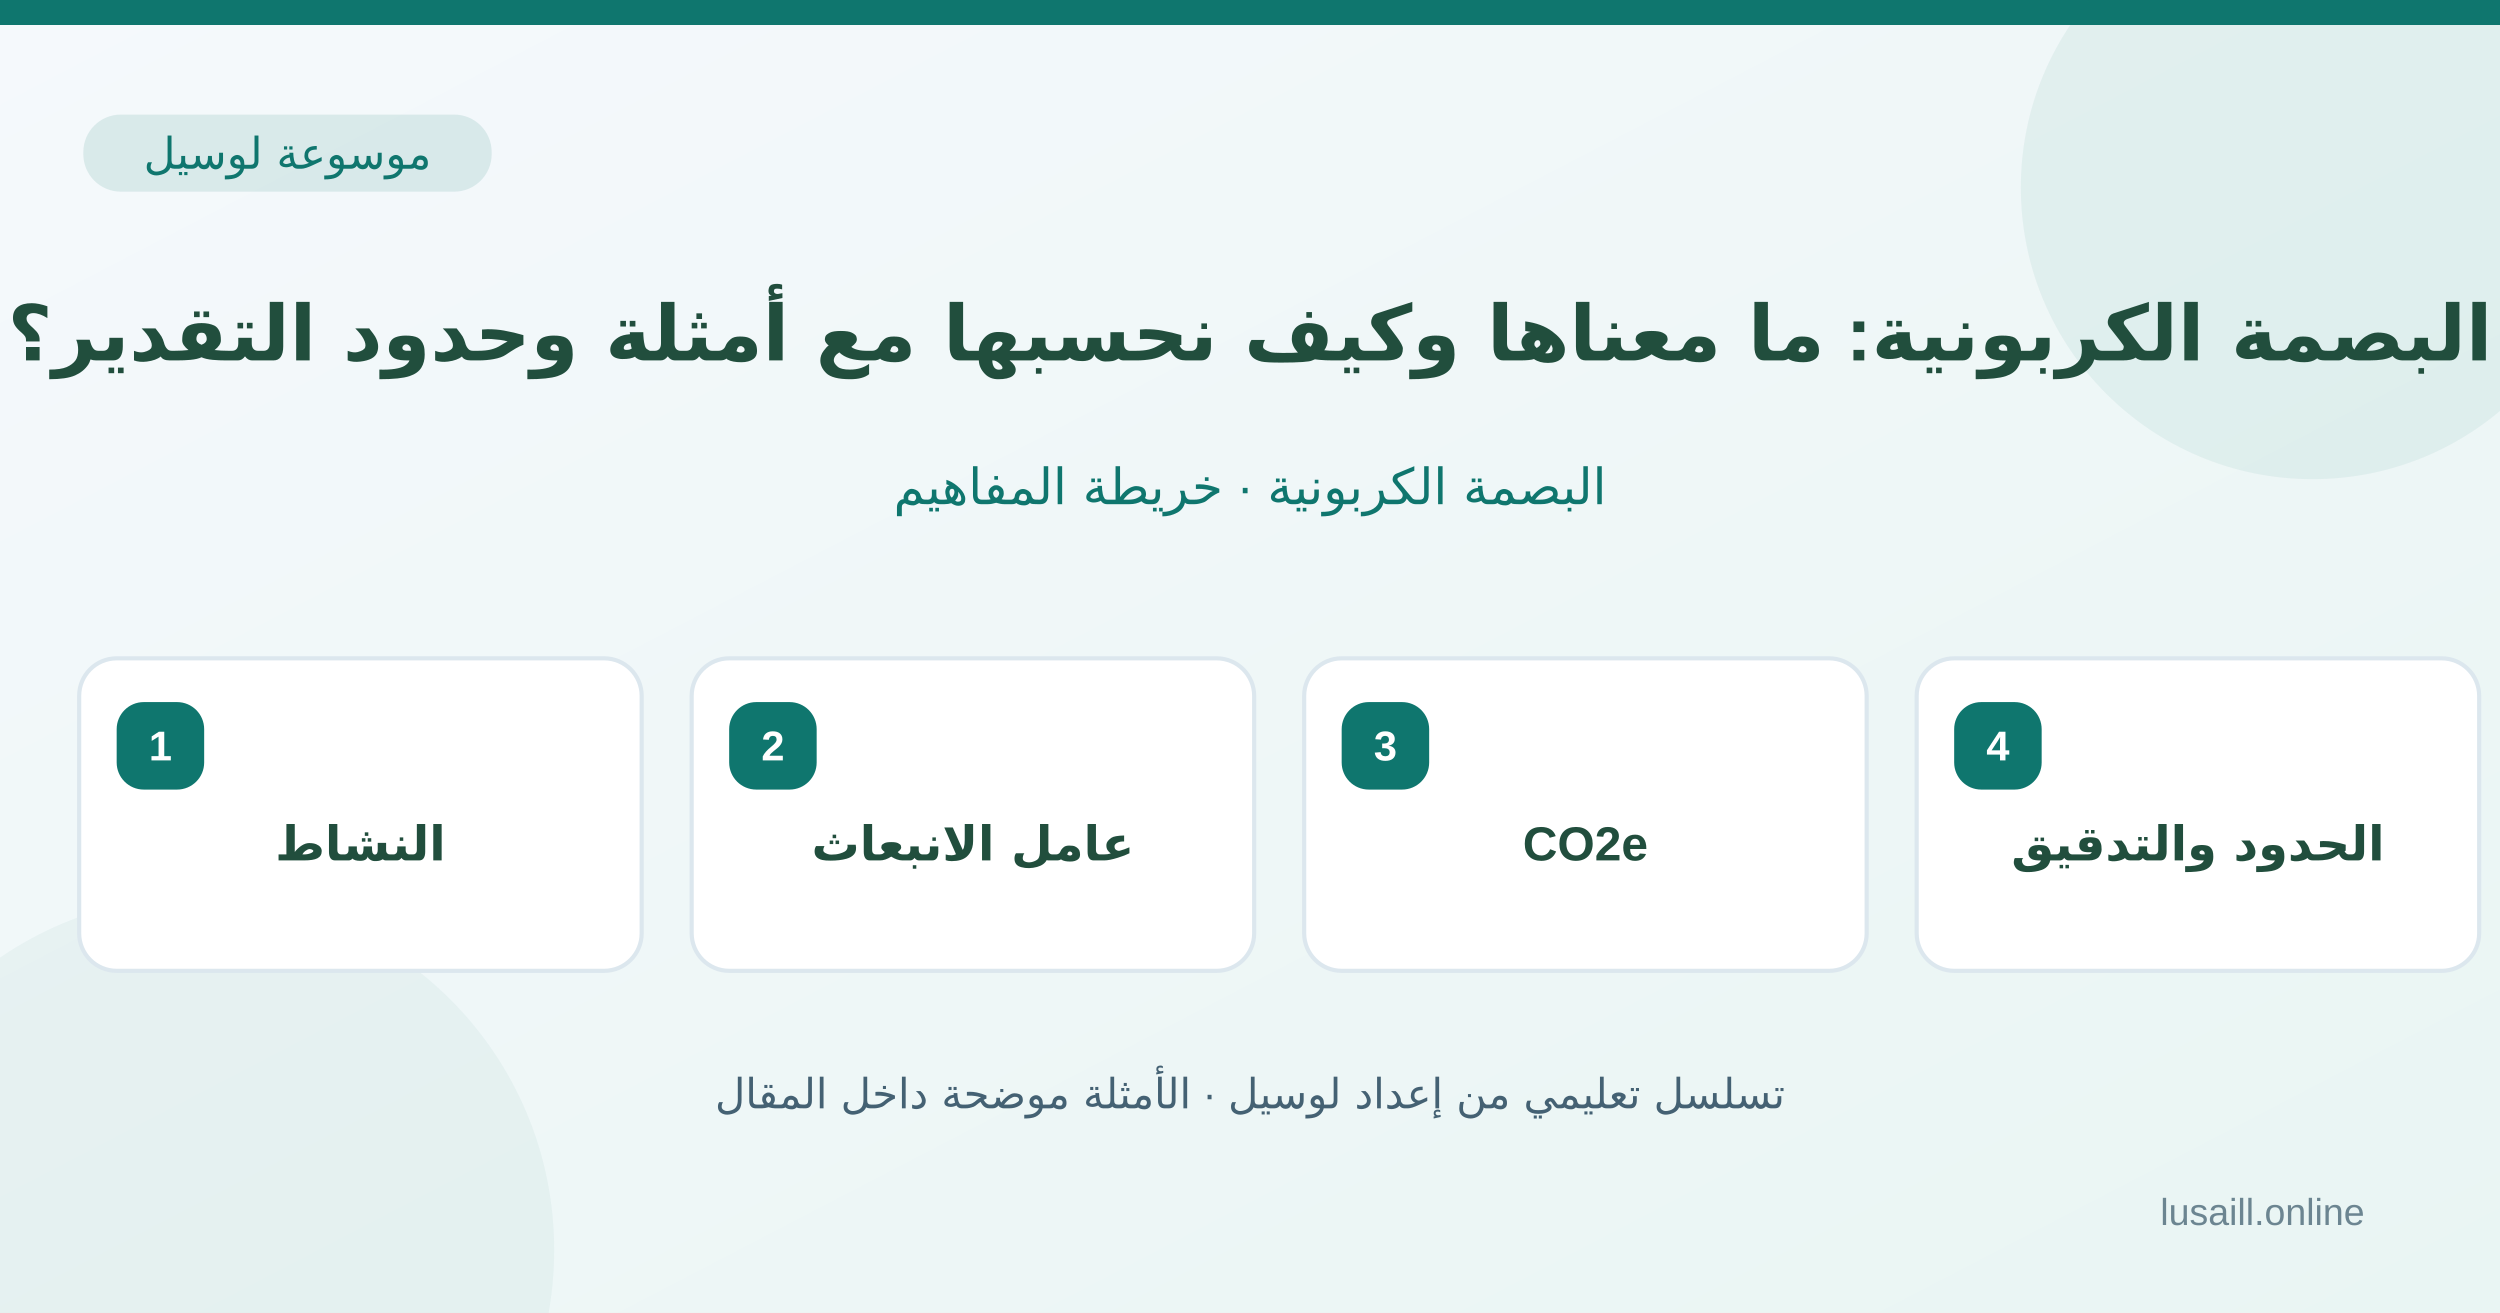
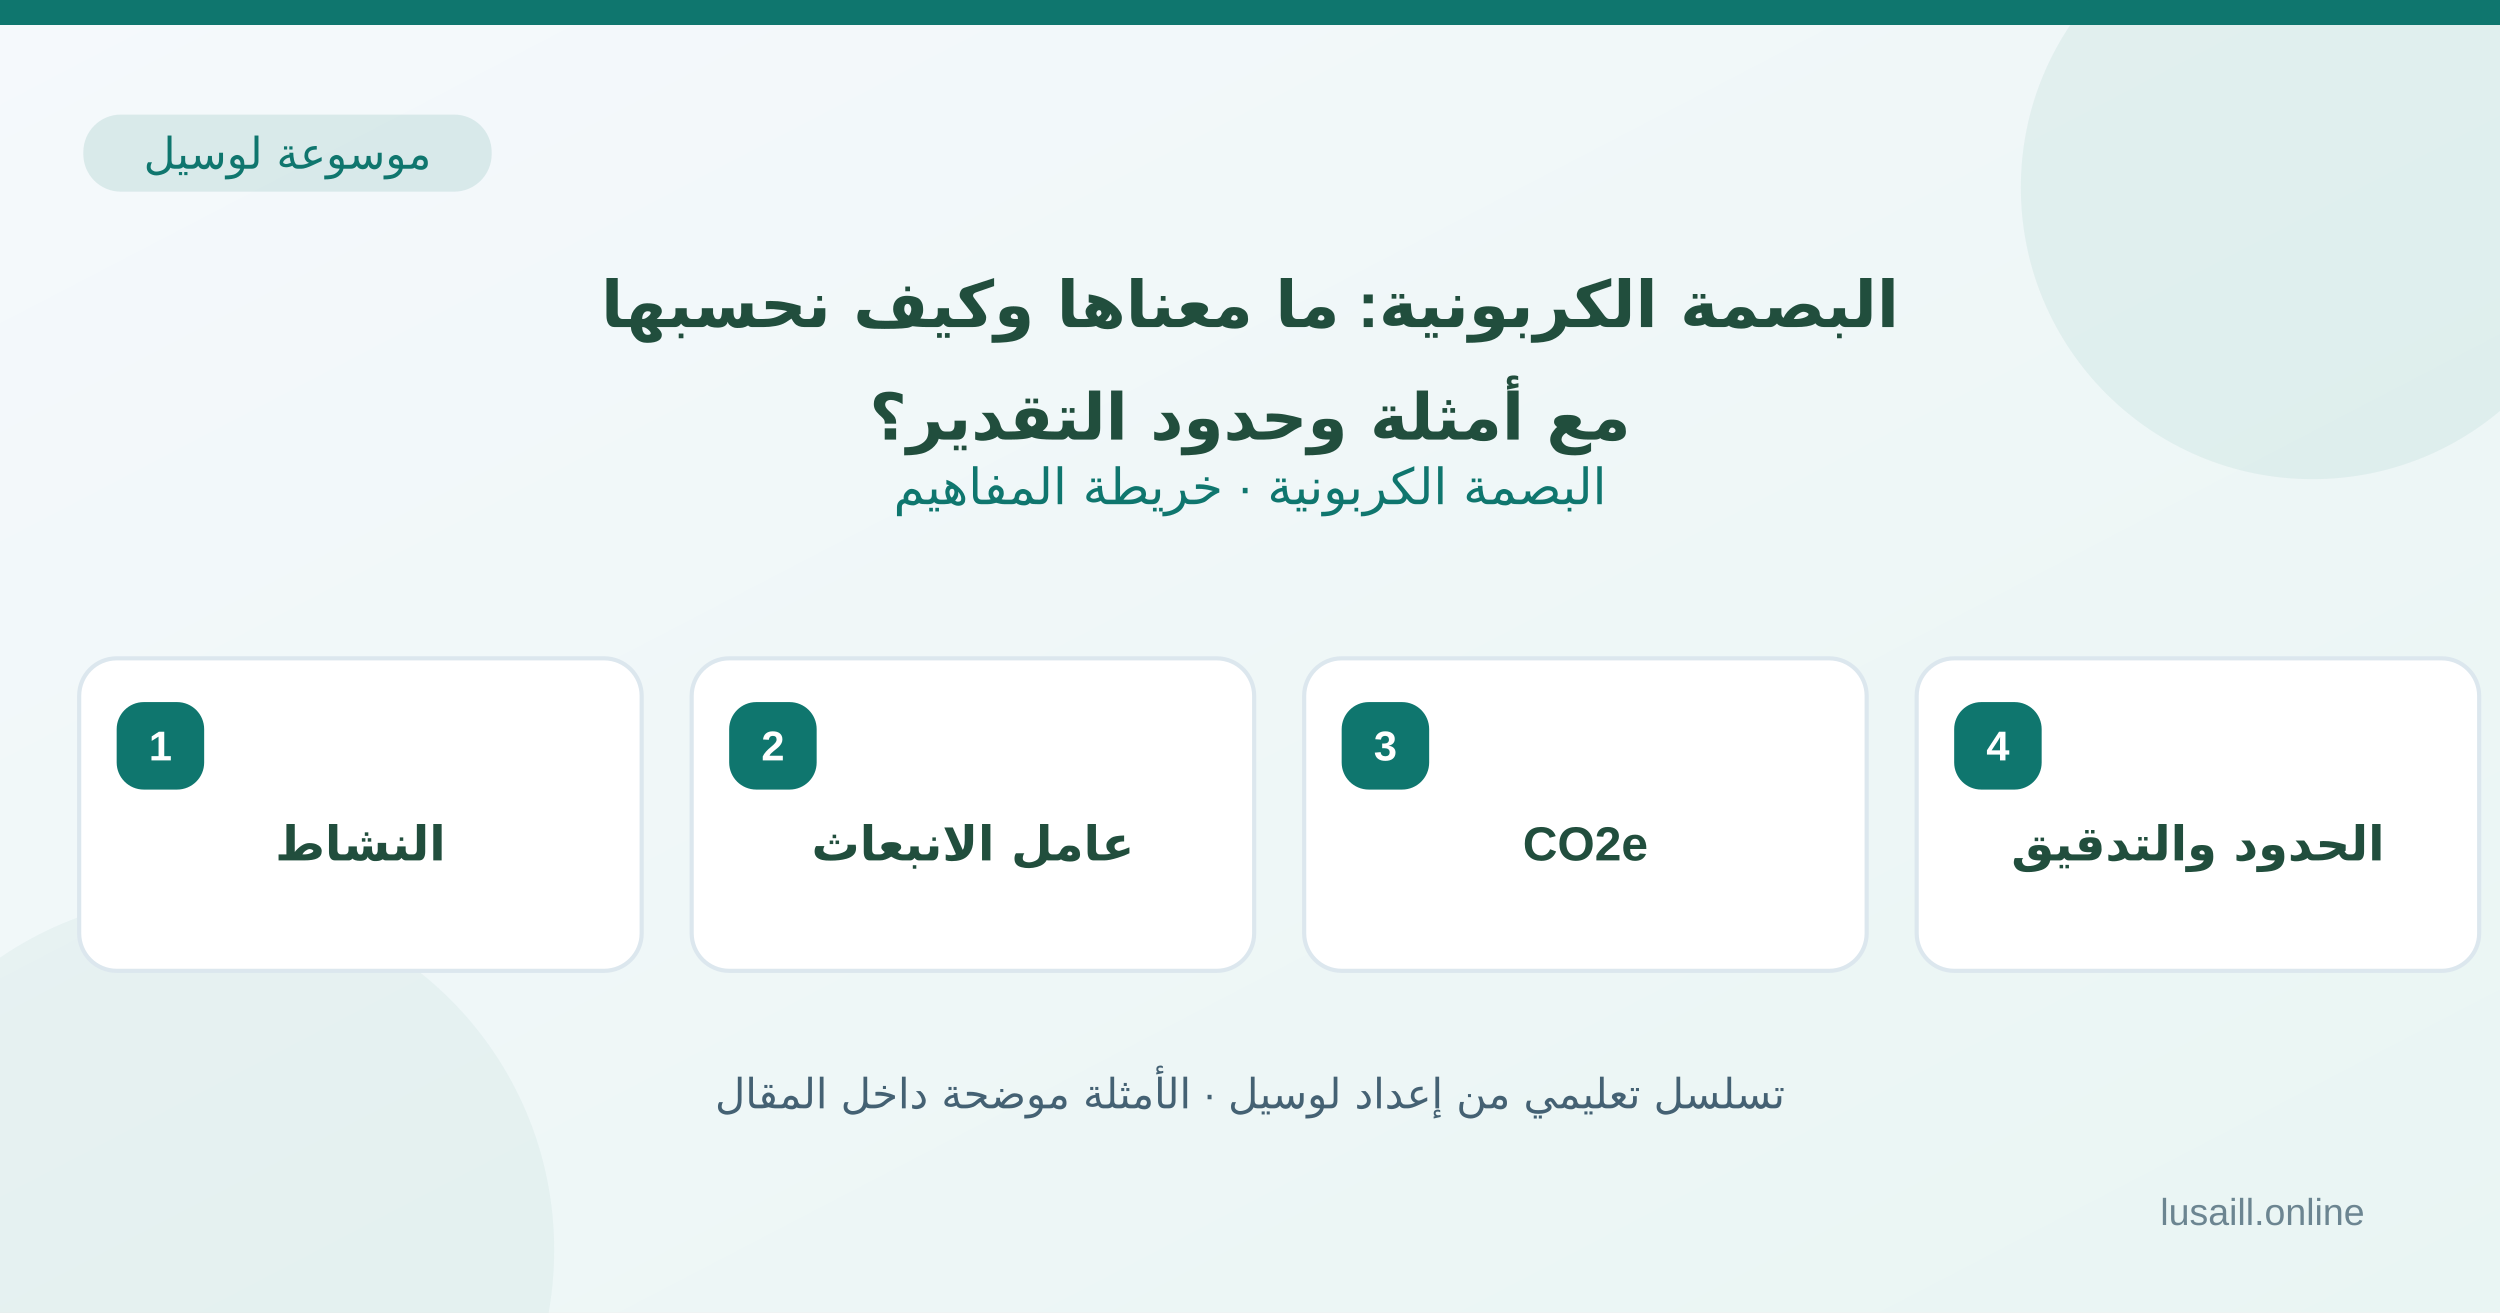
<svg xmlns="http://www.w3.org/2000/svg" width="1200" height="630" viewBox="0 0 1200 630" role="img" aria-label="رسم تعليمي أصلي من لوسيل يوضح البصمة الكربونية: ما معناها وكيف نحسبها مع أمثلة وحدود التقدير؟">
  <defs>
    <linearGradient id="b" x1="0" y1="0" x2="1" y2="1">
      <stop stop-color="#f5f9fc" />
      <stop offset="1" stop-color="#e9f5f3" />
    </linearGradient>
  </defs>
  <rect width="1200" height="630" fill="url(#b)" />
  <rect x="0" y="0" width="1200" height="12" fill="#0f766e" />
  <circle cx="1110" cy="90" r="140" fill="#0f766e" opacity=".07" />
  <circle cx="96" cy="600" r="170" fill="#0f766e" opacity=".05" />
  <rect x="40" y="55" width="196" height="37" rx="18" fill="#0f766e" opacity=".12" />
  <text x="138" y="81" text-anchor="middle" fill="#0f766e" font-size="21" font-family="Arial,Tahoma,sans-serif">موسوعة لوسيل</text>
-   <text x="600" y="173" direction="rtl" text-anchor="middle" fill="#214e3d" font-family="Arial,Tahoma,sans-serif" font-size="37" font-weight="bold">البصمة الكربونية: ما معناها وكيف نحسبها مع أمثلة وحدود التقدير؟</text>
+   <text x="600" y="157" direction="rtl" text-anchor="middle" fill="#214e3d" font-family="Arial,Tahoma,sans-serif" font-size="31" font-weight="bold">البصمة الكربونية: ما معناها وكيف نحسبها</text>
+   <text x="600" y="211" direction="rtl" text-anchor="middle" fill="#214e3d" font-family="Arial,Tahoma,sans-serif" font-size="31" font-weight="bold">مع أمثلة وحدود التقدير؟</text>
  <text x="600" y="242" direction="rtl" text-anchor="middle" fill="#0f766e" font-family="Arial,Tahoma,sans-serif" font-size="24">البصمة الكربونية · خريطة المفاهيم</text>
  <g>
    <rect x="38" y="316" width="270" height="150" rx="18" fill="#ffffff" stroke="#dce7ee" stroke-width="2" />
    <rect x="56" y="337" width="42" height="42" rx="13" fill="#0f766e" />
    <text x="77" y="365" text-anchor="middle" fill="#ffffff" font-family="Arial,Tahoma,sans-serif" font-size="20" font-weight="bold">1</text>
    <text x="173" y="413" text-anchor="middle" direction="rtl" fill="#214e3d" font-family="Arial,Tahoma,sans-serif" font-size="23" font-weight="700">النشاط</text>
  </g>
  <g>
    <rect x="332" y="316" width="270" height="150" rx="18" fill="#ffffff" stroke="#dce7ee" stroke-width="2" />
    <rect x="350" y="337" width="42" height="42" rx="13" fill="#0f766e" />
    <text x="371" y="365" text-anchor="middle" fill="#ffffff" font-family="Arial,Tahoma,sans-serif" font-size="20" font-weight="bold">2</text>
    <text x="467" y="413" text-anchor="middle" direction="rtl" fill="#214e3d" font-family="Arial,Tahoma,sans-serif" font-size="23" font-weight="700">عامل الانبعاث</text>
  </g>
  <g>
    <rect x="626" y="316" width="270" height="150" rx="18" fill="#ffffff" stroke="#dce7ee" stroke-width="2" />
    <rect x="644" y="337" width="42" height="42" rx="13" fill="#0f766e" />
    <text x="665" y="365" text-anchor="middle" fill="#ffffff" font-family="Arial,Tahoma,sans-serif" font-size="20" font-weight="bold">3</text>
    <text x="761" y="413" text-anchor="middle" direction="rtl" fill="#214e3d" font-family="Arial,Tahoma,sans-serif" font-size="23" font-weight="700">CO2e</text>
  </g>
  <g>
    <rect x="920" y="316" width="270" height="150" rx="18" fill="#ffffff" stroke="#dce7ee" stroke-width="2" />
    <rect x="938" y="337" width="42" height="42" rx="13" fill="#0f766e" />
    <text x="959" y="365" text-anchor="middle" fill="#ffffff" font-family="Arial,Tahoma,sans-serif" font-size="20" font-weight="bold">4</text>
    <text x="1055" y="413" text-anchor="middle" direction="rtl" fill="#214e3d" font-family="Arial,Tahoma,sans-serif" font-size="23" font-weight="700">الحدود والتدقيق</text>
  </g>
  <text x="600" y="532" text-anchor="middle" direction="rtl" fill="#446173" font-family="Arial,Tahoma,sans-serif" font-size="20">تسلسل تعليمي من إعداد لوسيل · الأمثلة موضحة داخل المقال</text>
  <text x="1135" y="588" text-anchor="end" fill="#6c8591" font-family="Arial,Tahoma,sans-serif" font-size="18">lusaill.online</text>
</svg>
